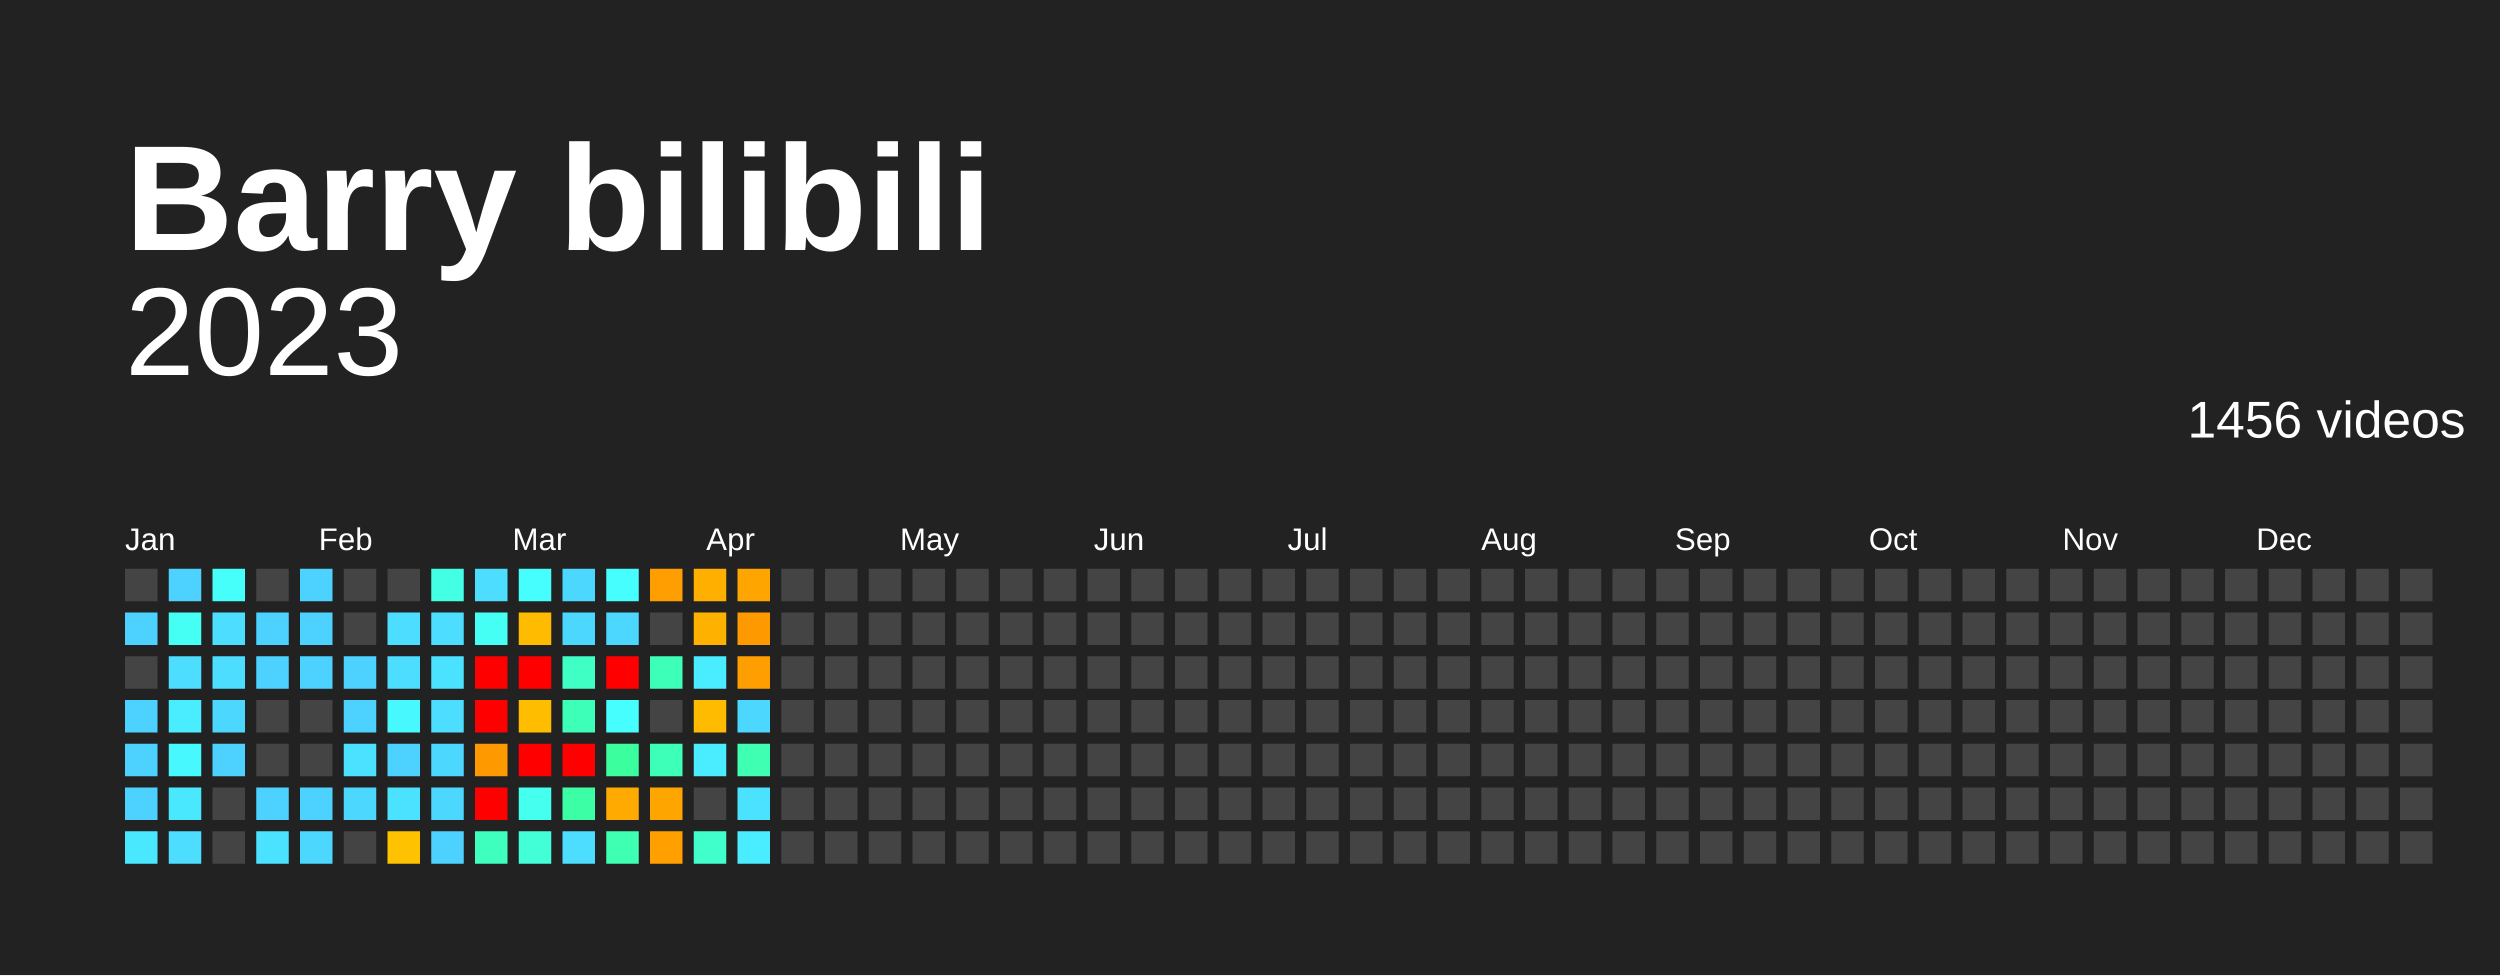
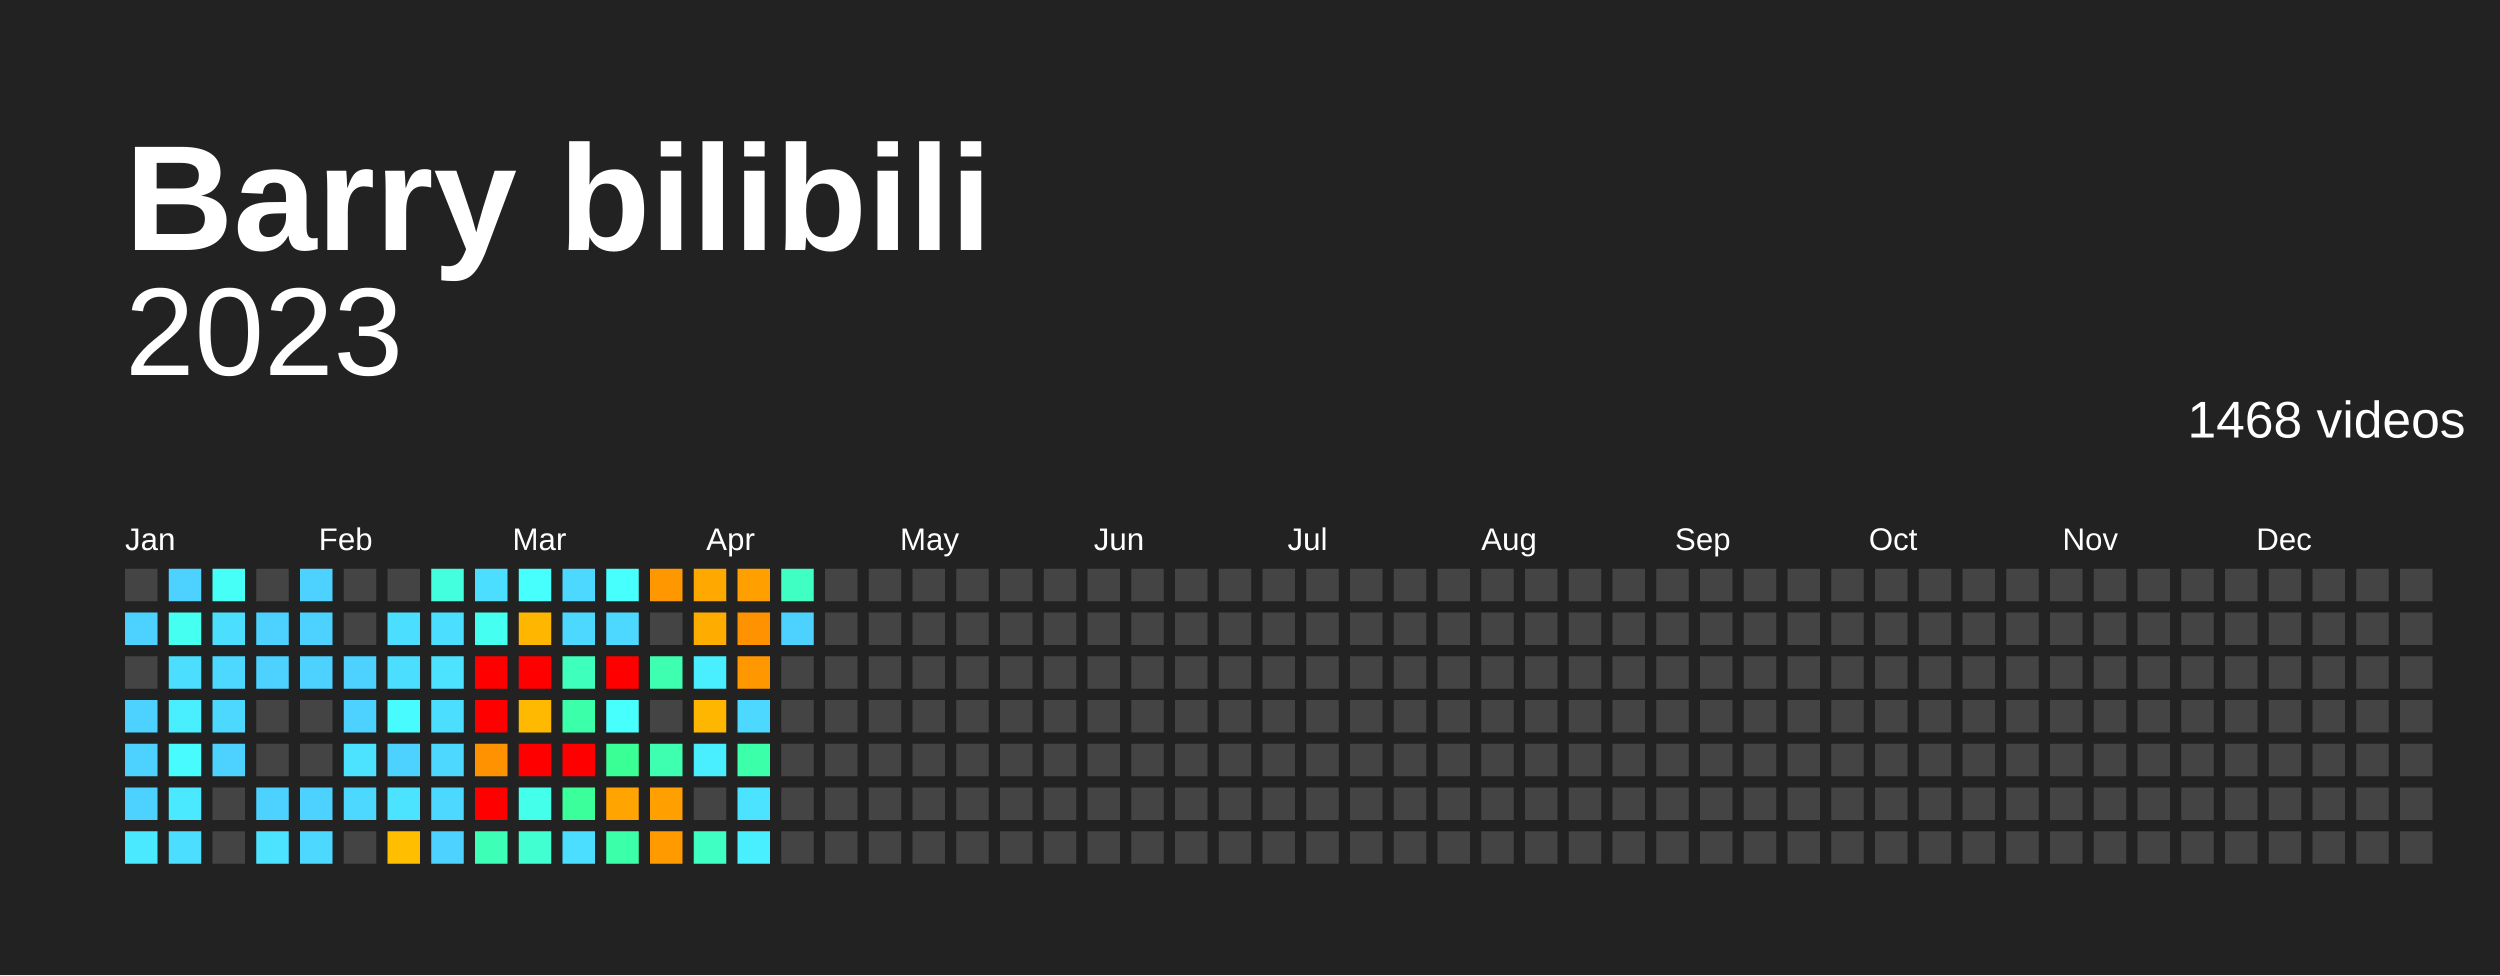
<svg xmlns="http://www.w3.org/2000/svg" baseProfile="full" height="78mm" version="1.1" viewBox="0,0,200,78" width="200mm">
  <defs />
  <rect fill="#222222" height="78" width="200" x="0" y="0" />
  <text fill="#FFFFFF" style="font-size:12px; font-family:Arial; font-weight:bold;" x="10" y="20">Barry bilibili</text>
  <text alignment-baseline="hanging" fill="#FFFFFF" style="font-size:10.0px; font-family:Arial;" x="10" y="30">2023</text>
-   <text alignment-baseline="hanging" fill="#FFFFFF" style="font-size:4.125px; font-family:Arial;" x="175" y="35">1456 videos</text>
+   <text alignment-baseline="hanging" fill="#FFFFFF" style="font-size:4.125px; font-family:Arial;" x="175" y="35">1468 videos</text>
  <text fill="#FFFFFF" style="font-size:2.5px; font-family:Arial" x="10.0" y="44">Jan</text>
  <text fill="#FFFFFF" style="font-size:2.5px; font-family:Arial" x="25.5" y="44">Feb</text>
  <text fill="#FFFFFF" style="font-size:2.5px; font-family:Arial" x="41.0" y="44">Mar</text>
  <text fill="#FFFFFF" style="font-size:2.5px; font-family:Arial" x="56.5" y="44">Apr</text>
  <text fill="#FFFFFF" style="font-size:2.5px; font-family:Arial" x="72.0" y="44">May</text>
  <text fill="#FFFFFF" style="font-size:2.5px; font-family:Arial" x="87.5" y="44">Jun</text>
  <text fill="#FFFFFF" style="font-size:2.5px; font-family:Arial" x="103.0" y="44">Jul</text>
  <text fill="#FFFFFF" style="font-size:2.5px; font-family:Arial" x="118.5" y="44">Aug</text>
  <text fill="#FFFFFF" style="font-size:2.5px; font-family:Arial" x="134.0" y="44">Sep</text>
  <text fill="#FFFFFF" style="font-size:2.5px; font-family:Arial" x="149.5" y="44">Oct</text>
  <text fill="#FFFFFF" style="font-size:2.5px; font-family:Arial" x="165.0" y="44">Nov</text>
  <text fill="#FFFFFF" style="font-size:2.5px; font-family:Arial" x="180.5" y="44">Dec</text>
  <rect fill="#444444" height="2.6" width="2.6" x="10.0" y="45.5" />
  <rect fill="#4dd2ff" height="2.6" width="2.6" x="10.0" y="49.0" />
  <rect fill="#444444" height="2.6" width="2.6" x="10.0" y="52.5" />
  <rect fill="#4dd2ff" height="2.6" width="2.6" x="10.0" y="56.0" />
  <rect fill="#4dd2ff" height="2.6" width="2.6" x="10.0" y="59.5" />
  <rect fill="#4dd2ff" height="2.6" width="2.6" x="10.0" y="63.0" />
-   <rect fill="#4ae8ff" height="2.6" width="2.6" x="10.0" y="66.5" />
+   <rect fill="#4ae9ff" height="2.6" width="2.6" x="10.0" y="66.5" />
  <rect fill="#4dd2ff" height="2.6" width="2.6" x="13.5" y="45.5" />
-   <rect fill="#46fff4" height="2.6" width="2.6" x="13.5" y="49.0" />
-   <rect fill="#4cddff" height="2.6" width="2.6" x="13.5" y="52.5" />
-   <rect fill="#49edff" height="2.6" width="2.6" x="13.5" y="56.0" />
-   <rect fill="#48f8ff" height="2.6" width="2.6" x="13.5" y="59.5" />
-   <rect fill="#4ae8ff" height="2.6" width="2.6" x="13.5" y="63.0" />
-   <rect fill="#4cddff" height="2.6" width="2.6" x="13.5" y="66.5" />
-   <rect fill="#46fffa" height="2.6" width="2.6" x="17.0" y="45.5" />
-   <rect fill="#4cddff" height="2.6" width="2.6" x="17.0" y="49.0" />
-   <rect fill="#4cddff" height="2.6" width="2.6" x="17.0" y="52.5" />
-   <rect fill="#4cd7ff" height="2.6" width="2.6" x="17.0" y="56.0" />
+   <rect fill="#45fff0" height="2.6" width="2.6" x="13.5" y="49.0" />
+   <rect fill="#4bdeff" height="2.6" width="2.6" x="13.5" y="52.5" />
+   <rect fill="#49efff" height="2.6" width="2.6" x="13.5" y="56.0" />
+   <rect fill="#47fbff" height="2.6" width="2.6" x="13.5" y="59.5" />
+   <rect fill="#4ae9ff" height="2.6" width="2.6" x="13.5" y="63.0" />
+   <rect fill="#4bdeff" height="2.6" width="2.6" x="13.5" y="66.5" />
+   <rect fill="#46fff7" height="2.6" width="2.6" x="17.0" y="45.5" />
+   <rect fill="#4bdeff" height="2.6" width="2.6" x="17.0" y="49.0" />
+   <rect fill="#4cd8ff" height="2.6" width="2.6" x="17.0" y="52.5" />
+   <rect fill="#4cd8ff" height="2.6" width="2.6" x="17.0" y="56.0" />
  <rect fill="#4dd2ff" height="2.6" width="2.6" x="17.0" y="59.5" />
  <rect fill="#444444" height="2.6" width="2.6" x="17.0" y="63.0" />
  <rect fill="#444444" height="2.6" width="2.6" x="17.0" y="66.5" />
  <rect fill="#444444" height="2.6" width="2.6" x="20.5" y="45.5" />
  <rect fill="#4dd2ff" height="2.6" width="2.6" x="20.5" y="49.0" />
  <rect fill="#4dd2ff" height="2.6" width="2.6" x="20.5" y="52.5" />
  <rect fill="#444444" height="2.6" width="2.6" x="20.5" y="56.0" />
  <rect fill="#444444" height="2.6" width="2.6" x="20.5" y="59.5" />
  <rect fill="#4dd2ff" height="2.6" width="2.6" x="20.5" y="63.0" />
-   <rect fill="#4be2ff" height="2.6" width="2.6" x="20.5" y="66.5" />
+   <rect fill="#4be3ff" height="2.6" width="2.6" x="20.5" y="66.5" />
  <rect fill="#4dd2ff" height="2.6" width="2.6" x="24.0" y="45.5" />
  <rect fill="#4dd2ff" height="2.6" width="2.6" x="24.0" y="49.0" />
  <rect fill="#4dd2ff" height="2.6" width="2.6" x="24.0" y="52.5" />
  <rect fill="#444444" height="2.6" width="2.6" x="24.0" y="56.0" />
  <rect fill="#444444" height="2.6" width="2.6" x="24.0" y="59.5" />
  <rect fill="#4dd2ff" height="2.6" width="2.6" x="24.0" y="63.0" />
-   <rect fill="#4cd7ff" height="2.6" width="2.6" x="24.0" y="66.5" />
+   <rect fill="#4cd8ff" height="2.6" width="2.6" x="24.0" y="66.5" />
  <rect fill="#444444" height="2.6" width="2.6" x="27.5" y="45.5" />
  <rect fill="#444444" height="2.6" width="2.6" x="27.5" y="49.0" />
  <rect fill="#4dd2ff" height="2.6" width="2.6" x="27.5" y="52.5" />
  <rect fill="#4dd2ff" height="2.6" width="2.6" x="27.5" y="56.0" />
-   <rect fill="#4be2ff" height="2.6" width="2.6" x="27.5" y="59.5" />
-   <rect fill="#4cd7ff" height="2.6" width="2.6" x="27.5" y="63.0" />
+   <rect fill="#4be3ff" height="2.6" width="2.6" x="27.5" y="59.5" />
+   <rect fill="#4cd8ff" height="2.6" width="2.6" x="27.5" y="63.0" />
  <rect fill="#444444" height="2.6" width="2.6" x="27.5" y="66.5" />
  <rect fill="#444444" height="2.6" width="2.6" x="31.0" y="45.5" />
-   <rect fill="#4cddff" height="2.6" width="2.6" x="31.0" y="49.0" />
-   <rect fill="#4cddff" height="2.6" width="2.6" x="31.0" y="52.5" />
-   <rect fill="#48f8ff" height="2.6" width="2.6" x="31.0" y="56.0" />
+   <rect fill="#4bdeff" height="2.6" width="2.6" x="31.0" y="49.0" />
+   <rect fill="#4bdeff" height="2.6" width="2.6" x="31.0" y="52.5" />
+   <rect fill="#47fbff" height="2.6" width="2.6" x="31.0" y="56.0" />
  <rect fill="#4dd2ff" height="2.6" width="2.6" x="31.0" y="59.5" />
-   <rect fill="#4be2ff" height="2.6" width="2.6" x="31.0" y="63.0" />
-   <rect fill="#ffc200" height="2.6" width="2.6" x="31.0" y="66.5" />
-   <rect fill="#43ffe3" height="2.6" width="2.6" x="34.5" y="45.5" />
-   <rect fill="#4cddff" height="2.6" width="2.6" x="34.5" y="49.0" />
-   <rect fill="#4be2ff" height="2.6" width="2.6" x="34.5" y="52.5" />
-   <rect fill="#4cddff" height="2.6" width="2.6" x="34.5" y="56.0" />
-   <rect fill="#4cd7ff" height="2.6" width="2.6" x="34.5" y="59.5" />
-   <rect fill="#4cd7ff" height="2.6" width="2.6" x="34.5" y="63.0" />
+   <rect fill="#4be3ff" height="2.6" width="2.6" x="31.0" y="63.0" />
+   <rect fill="#ffbe00" height="2.6" width="2.6" x="31.0" y="66.5" />
+   <rect fill="#43ffdd" height="2.6" width="2.6" x="34.5" y="45.5" />
+   <rect fill="#4bdeff" height="2.6" width="2.6" x="34.5" y="49.0" />
+   <rect fill="#4be3ff" height="2.6" width="2.6" x="34.5" y="52.5" />
+   <rect fill="#4bdeff" height="2.6" width="2.6" x="34.5" y="56.0" />
+   <rect fill="#4cd8ff" height="2.6" width="2.6" x="34.5" y="59.5" />
+   <rect fill="#4cd8ff" height="2.6" width="2.6" x="34.5" y="63.0" />
  <rect fill="#4dd2ff" height="2.6" width="2.6" x="34.5" y="66.5" />
-   <rect fill="#4cddff" height="2.6" width="2.6" x="38.0" y="45.5" />
-   <rect fill="#46fff4" height="2.6" width="2.6" x="38.0" y="49.0" />
+   <rect fill="#4bdeff" height="2.6" width="2.6" x="38.0" y="45.5" />
+   <rect fill="#45fff0" height="2.6" width="2.6" x="38.0" y="49.0" />
  <rect fill="red" height="2.6" width="2.6" x="38.0" y="52.5" />
  <rect fill="red" height="2.6" width="2.6" x="38.0" y="56.0" />
-   <rect fill="#ff9900" height="2.6" width="2.6" x="38.0" y="59.5" />
+   <rect fill="#ff9200" height="2.6" width="2.6" x="38.0" y="59.5" />
  <rect fill="red" height="2.6" width="2.6" x="38.0" y="63.0" />
-   <rect fill="#3fffbf" height="2.6" width="2.6" x="38.0" y="66.5" />
-   <rect fill="#47feff" height="2.6" width="2.6" x="41.5" y="45.5" />
-   <rect fill="#ffbb00" height="2.6" width="2.6" x="41.5" y="49.0" />
+   <rect fill="#3effb6" height="2.6" width="2.6" x="38.0" y="66.5" />
+   <rect fill="#47fffd" height="2.6" width="2.6" x="41.5" y="45.5" />
+   <rect fill="#ffb600" height="2.6" width="2.6" x="41.5" y="49.0" />
  <rect fill="red" height="2.6" width="2.6" x="41.5" y="52.5" />
-   <rect fill="#ffbd00" height="2.6" width="2.6" x="41.5" y="56.0" />
+   <rect fill="#ffb900" height="2.6" width="2.6" x="41.5" y="56.0" />
  <rect fill="red" height="2.6" width="2.6" x="41.5" y="59.5" />
-   <rect fill="#45ffef" height="2.6" width="2.6" x="41.5" y="63.0" />
-   <rect fill="#42ffd7" height="2.6" width="2.6" x="41.5" y="66.5" />
-   <rect fill="#4cd7ff" height="2.6" width="2.6" x="45.0" y="45.5" />
-   <rect fill="#4cd7ff" height="2.6" width="2.6" x="45.0" y="49.0" />
-   <rect fill="#40ffc5" height="2.6" width="2.6" x="45.0" y="52.5" />
-   <rect fill="#3effb8" height="2.6" width="2.6" x="45.0" y="56.0" />
+   <rect fill="#44ffea" height="2.6" width="2.6" x="41.5" y="63.0" />
+   <rect fill="#41ffd0" height="2.6" width="2.6" x="41.5" y="66.5" />
+   <rect fill="#4cd8ff" height="2.6" width="2.6" x="45.0" y="45.5" />
+   <rect fill="#4cd8ff" height="2.6" width="2.6" x="45.0" y="49.0" />
+   <rect fill="#3fffbd" height="2.6" width="2.6" x="45.0" y="52.5" />
+   <rect fill="#3cffa9" height="2.6" width="2.6" x="45.0" y="56.0" />
  <rect fill="red" height="2.6" width="2.6" x="45.0" y="59.5" />
-   <rect fill="#3cffa5" height="2.6" width="2.6" x="45.0" y="63.0" />
-   <rect fill="#4cddff" height="2.6" width="2.6" x="45.0" y="66.5" />
-   <rect fill="#47feff" height="2.6" width="2.6" x="48.5" y="45.5" />
-   <rect fill="#4cd7ff" height="2.6" width="2.6" x="48.5" y="49.0" />
+   <rect fill="#3bff9b" height="2.6" width="2.6" x="45.0" y="63.0" />
+   <rect fill="#4bdeff" height="2.6" width="2.6" x="45.0" y="66.5" />
+   <rect fill="#47fffd" height="2.6" width="2.6" x="48.5" y="45.5" />
+   <rect fill="#4cd8ff" height="2.6" width="2.6" x="48.5" y="49.0" />
  <rect fill="red" height="2.6" width="2.6" x="48.5" y="52.5" />
-   <rect fill="#47feff" height="2.6" width="2.6" x="48.5" y="56.0" />
-   <rect fill="#3bff9f" height="2.6" width="2.6" x="48.5" y="59.5" />
-   <rect fill="#ffaa00" height="2.6" width="2.6" x="48.5" y="63.0" />
-   <rect fill="#3effb2" height="2.6" width="2.6" x="48.5" y="66.5" />
-   <rect fill="#ff9e00" height="2.6" width="2.6" x="52.0" y="45.5" />
+   <rect fill="#47fffd" height="2.6" width="2.6" x="48.5" y="56.0" />
+   <rect fill="#3aff94" height="2.6" width="2.6" x="48.5" y="59.5" />
+   <rect fill="#ffa400" height="2.6" width="2.6" x="48.5" y="63.0" />
+   <rect fill="#3cffa9" height="2.6" width="2.6" x="48.5" y="66.5" />
+   <rect fill="#ff9700" height="2.6" width="2.6" x="52.0" y="45.5" />
  <rect fill="#444444" height="2.6" width="2.6" x="52.0" y="49.0" />
-   <rect fill="#3effb8" height="2.6" width="2.6" x="52.0" y="52.5" />
+   <rect fill="#3dffaf" height="2.6" width="2.6" x="52.0" y="52.5" />
  <rect fill="#444444" height="2.6" width="2.6" x="52.0" y="56.0" />
-   <rect fill="#3effb8" height="2.6" width="2.6" x="52.0" y="59.5" />
-   <rect fill="#ffa500" height="2.6" width="2.6" x="52.0" y="63.0" />
-   <rect fill="#ffa000" height="2.6" width="2.6" x="52.0" y="66.5" />
-   <rect fill="#ffaf00" height="2.6" width="2.6" x="55.5" y="45.5" />
-   <rect fill="#ffb100" height="2.6" width="2.6" x="55.5" y="49.0" />
-   <rect fill="#49edff" height="2.6" width="2.6" x="55.5" y="52.5" />
-   <rect fill="#ffbb00" height="2.6" width="2.6" x="55.5" y="56.0" />
-   <rect fill="#49edff" height="2.6" width="2.6" x="55.5" y="59.5" />
+   <rect fill="#3dffaf" height="2.6" width="2.6" x="52.0" y="59.5" />
+   <rect fill="#ff9f00" height="2.6" width="2.6" x="52.0" y="63.0" />
+   <rect fill="#ff9a00" height="2.6" width="2.6" x="52.0" y="66.5" />
+   <rect fill="#ffa900" height="2.6" width="2.6" x="55.5" y="45.5" />
+   <rect fill="#ffac00" height="2.6" width="2.6" x="55.5" y="49.0" />
+   <rect fill="#49efff" height="2.6" width="2.6" x="55.5" y="52.5" />
+   <rect fill="#ffb600" height="2.6" width="2.6" x="55.5" y="56.0" />
+   <rect fill="#49efff" height="2.6" width="2.6" x="55.5" y="59.5" />
  <rect fill="#444444" height="2.6" width="2.6" x="55.5" y="63.0" />
-   <rect fill="#41ffcb" height="2.6" width="2.6" x="55.5" y="66.5" />
-   <rect fill="#ffa500" height="2.6" width="2.6" x="59.0" y="45.5" />
-   <rect fill="#ff9900" height="2.6" width="2.6" x="59.0" y="49.0" />
-   <rect fill="#ff9e00" height="2.6" width="2.6" x="59.0" y="52.5" />
-   <rect fill="#4cd7ff" height="2.6" width="2.6" x="59.0" y="56.0" />
-   <rect fill="#3effb2" height="2.6" width="2.6" x="59.0" y="59.5" />
-   <rect fill="#4be2ff" height="2.6" width="2.6" x="59.0" y="63.0" />
-   <rect fill="#49edff" height="2.6" width="2.6" x="59.0" y="66.5" />
-   <rect fill="#444444" height="2.6" width="2.6" x="62.5" y="45.5" />
-   <rect fill="#444444" height="2.6" width="2.6" x="62.5" y="49.0" />
+   <rect fill="#40ffc3" height="2.6" width="2.6" x="55.5" y="66.5" />
+   <rect fill="#ff9f00" height="2.6" width="2.6" x="59.0" y="45.5" />
+   <rect fill="#ff9200" height="2.6" width="2.6" x="59.0" y="49.0" />
+   <rect fill="#ff9700" height="2.6" width="2.6" x="59.0" y="52.5" />
+   <rect fill="#4cd8ff" height="2.6" width="2.6" x="59.0" y="56.0" />
+   <rect fill="#3cffa9" height="2.6" width="2.6" x="59.0" y="59.5" />
+   <rect fill="#4be3ff" height="2.6" width="2.6" x="59.0" y="63.0" />
+   <rect fill="#49efff" height="2.6" width="2.6" x="59.0" y="66.5" />
+   <rect fill="#40ffc3" height="2.6" width="2.6" x="62.5" y="45.5" />
+   <rect fill="#4dd2ff" height="2.6" width="2.6" x="62.5" y="49.0" />
  <rect fill="#444444" height="2.6" width="2.6" x="62.5" y="52.5" />
  <rect fill="#444444" height="2.6" width="2.6" x="62.5" y="56.0" />
  <rect fill="#444444" height="2.6" width="2.6" x="62.5" y="59.5" />
  <rect fill="#444444" height="2.6" width="2.6" x="62.5" y="63.0" />
  <rect fill="#444444" height="2.6" width="2.6" x="62.5" y="66.5" />
  <rect fill="#444444" height="2.6" width="2.6" x="66.0" y="45.5" />
  <rect fill="#444444" height="2.6" width="2.6" x="66.0" y="49.0" />
  <rect fill="#444444" height="2.6" width="2.6" x="66.0" y="52.5" />
  <rect fill="#444444" height="2.6" width="2.6" x="66.0" y="56.0" />
  <rect fill="#444444" height="2.6" width="2.6" x="66.0" y="59.5" />
  <rect fill="#444444" height="2.6" width="2.6" x="66.0" y="63.0" />
  <rect fill="#444444" height="2.6" width="2.6" x="66.0" y="66.5" />
  <rect fill="#444444" height="2.6" width="2.6" x="69.5" y="45.5" />
  <rect fill="#444444" height="2.6" width="2.6" x="69.5" y="49.0" />
  <rect fill="#444444" height="2.6" width="2.6" x="69.5" y="52.5" />
  <rect fill="#444444" height="2.6" width="2.6" x="69.5" y="56.0" />
  <rect fill="#444444" height="2.6" width="2.6" x="69.5" y="59.5" />
  <rect fill="#444444" height="2.6" width="2.6" x="69.5" y="63.0" />
  <rect fill="#444444" height="2.6" width="2.6" x="69.5" y="66.5" />
  <rect fill="#444444" height="2.6" width="2.6" x="73.0" y="45.5" />
  <rect fill="#444444" height="2.6" width="2.6" x="73.0" y="49.0" />
  <rect fill="#444444" height="2.6" width="2.6" x="73.0" y="52.5" />
  <rect fill="#444444" height="2.6" width="2.6" x="73.0" y="56.0" />
  <rect fill="#444444" height="2.6" width="2.6" x="73.0" y="59.5" />
  <rect fill="#444444" height="2.6" width="2.6" x="73.0" y="63.0" />
  <rect fill="#444444" height="2.6" width="2.6" x="73.0" y="66.5" />
  <rect fill="#444444" height="2.6" width="2.6" x="76.5" y="45.5" />
  <rect fill="#444444" height="2.6" width="2.6" x="76.5" y="49.0" />
  <rect fill="#444444" height="2.6" width="2.6" x="76.5" y="52.5" />
  <rect fill="#444444" height="2.6" width="2.6" x="76.5" y="56.0" />
  <rect fill="#444444" height="2.6" width="2.6" x="76.5" y="59.5" />
  <rect fill="#444444" height="2.6" width="2.6" x="76.5" y="63.0" />
  <rect fill="#444444" height="2.6" width="2.6" x="76.5" y="66.5" />
  <rect fill="#444444" height="2.6" width="2.6" x="80.0" y="45.5" />
  <rect fill="#444444" height="2.6" width="2.6" x="80.0" y="49.0" />
  <rect fill="#444444" height="2.6" width="2.6" x="80.0" y="52.5" />
  <rect fill="#444444" height="2.6" width="2.6" x="80.0" y="56.0" />
  <rect fill="#444444" height="2.6" width="2.6" x="80.0" y="59.5" />
  <rect fill="#444444" height="2.6" width="2.6" x="80.0" y="63.0" />
  <rect fill="#444444" height="2.6" width="2.6" x="80.0" y="66.5" />
  <rect fill="#444444" height="2.6" width="2.6" x="83.5" y="45.5" />
  <rect fill="#444444" height="2.6" width="2.6" x="83.5" y="49.0" />
  <rect fill="#444444" height="2.6" width="2.6" x="83.5" y="52.5" />
  <rect fill="#444444" height="2.6" width="2.6" x="83.5" y="56.0" />
  <rect fill="#444444" height="2.6" width="2.6" x="83.5" y="59.5" />
  <rect fill="#444444" height="2.6" width="2.6" x="83.5" y="63.0" />
  <rect fill="#444444" height="2.6" width="2.6" x="83.5" y="66.5" />
  <rect fill="#444444" height="2.6" width="2.6" x="87.0" y="45.5" />
  <rect fill="#444444" height="2.6" width="2.6" x="87.0" y="49.0" />
  <rect fill="#444444" height="2.6" width="2.6" x="87.0" y="52.5" />
  <rect fill="#444444" height="2.6" width="2.6" x="87.0" y="56.0" />
  <rect fill="#444444" height="2.6" width="2.6" x="87.0" y="59.5" />
  <rect fill="#444444" height="2.6" width="2.6" x="87.0" y="63.0" />
  <rect fill="#444444" height="2.6" width="2.6" x="87.0" y="66.5" />
  <rect fill="#444444" height="2.6" width="2.6" x="90.5" y="45.5" />
  <rect fill="#444444" height="2.6" width="2.6" x="90.5" y="49.0" />
  <rect fill="#444444" height="2.6" width="2.6" x="90.5" y="52.5" />
  <rect fill="#444444" height="2.6" width="2.6" x="90.5" y="56.0" />
  <rect fill="#444444" height="2.6" width="2.6" x="90.5" y="59.5" />
  <rect fill="#444444" height="2.6" width="2.6" x="90.5" y="63.0" />
  <rect fill="#444444" height="2.6" width="2.6" x="90.5" y="66.5" />
  <rect fill="#444444" height="2.6" width="2.6" x="94.0" y="45.5" />
  <rect fill="#444444" height="2.6" width="2.6" x="94.0" y="49.0" />
  <rect fill="#444444" height="2.6" width="2.6" x="94.0" y="52.5" />
  <rect fill="#444444" height="2.6" width="2.6" x="94.0" y="56.0" />
  <rect fill="#444444" height="2.6" width="2.6" x="94.0" y="59.5" />
  <rect fill="#444444" height="2.6" width="2.6" x="94.0" y="63.0" />
  <rect fill="#444444" height="2.6" width="2.6" x="94.0" y="66.5" />
  <rect fill="#444444" height="2.6" width="2.6" x="97.5" y="45.5" />
  <rect fill="#444444" height="2.6" width="2.6" x="97.5" y="49.0" />
  <rect fill="#444444" height="2.6" width="2.6" x="97.5" y="52.5" />
  <rect fill="#444444" height="2.6" width="2.6" x="97.5" y="56.0" />
  <rect fill="#444444" height="2.6" width="2.6" x="97.5" y="59.5" />
  <rect fill="#444444" height="2.6" width="2.6" x="97.5" y="63.0" />
  <rect fill="#444444" height="2.6" width="2.6" x="97.5" y="66.5" />
  <rect fill="#444444" height="2.6" width="2.6" x="101.0" y="45.5" />
  <rect fill="#444444" height="2.6" width="2.6" x="101.0" y="49.0" />
  <rect fill="#444444" height="2.6" width="2.6" x="101.0" y="52.5" />
  <rect fill="#444444" height="2.6" width="2.6" x="101.0" y="56.0" />
  <rect fill="#444444" height="2.6" width="2.6" x="101.0" y="59.5" />
  <rect fill="#444444" height="2.6" width="2.6" x="101.0" y="63.0" />
  <rect fill="#444444" height="2.6" width="2.6" x="101.0" y="66.5" />
  <rect fill="#444444" height="2.6" width="2.6" x="104.5" y="45.5" />
  <rect fill="#444444" height="2.6" width="2.6" x="104.5" y="49.0" />
  <rect fill="#444444" height="2.6" width="2.6" x="104.5" y="52.5" />
  <rect fill="#444444" height="2.6" width="2.6" x="104.5" y="56.0" />
  <rect fill="#444444" height="2.6" width="2.6" x="104.5" y="59.5" />
  <rect fill="#444444" height="2.6" width="2.6" x="104.5" y="63.0" />
  <rect fill="#444444" height="2.6" width="2.6" x="104.5" y="66.5" />
  <rect fill="#444444" height="2.6" width="2.6" x="108.0" y="45.5" />
  <rect fill="#444444" height="2.6" width="2.6" x="108.0" y="49.0" />
  <rect fill="#444444" height="2.6" width="2.6" x="108.0" y="52.5" />
  <rect fill="#444444" height="2.6" width="2.6" x="108.0" y="56.0" />
  <rect fill="#444444" height="2.6" width="2.6" x="108.0" y="59.5" />
  <rect fill="#444444" height="2.6" width="2.6" x="108.0" y="63.0" />
  <rect fill="#444444" height="2.6" width="2.6" x="108.0" y="66.5" />
  <rect fill="#444444" height="2.6" width="2.6" x="111.5" y="45.5" />
  <rect fill="#444444" height="2.6" width="2.6" x="111.5" y="49.0" />
  <rect fill="#444444" height="2.6" width="2.6" x="111.5" y="52.5" />
  <rect fill="#444444" height="2.6" width="2.6" x="111.5" y="56.0" />
  <rect fill="#444444" height="2.6" width="2.6" x="111.5" y="59.5" />
  <rect fill="#444444" height="2.6" width="2.6" x="111.5" y="63.0" />
  <rect fill="#444444" height="2.6" width="2.6" x="111.5" y="66.5" />
  <rect fill="#444444" height="2.6" width="2.6" x="115.0" y="45.5" />
  <rect fill="#444444" height="2.6" width="2.6" x="115.0" y="49.0" />
  <rect fill="#444444" height="2.6" width="2.6" x="115.0" y="52.5" />
  <rect fill="#444444" height="2.6" width="2.6" x="115.0" y="56.0" />
  <rect fill="#444444" height="2.6" width="2.6" x="115.0" y="59.5" />
  <rect fill="#444444" height="2.6" width="2.6" x="115.0" y="63.0" />
  <rect fill="#444444" height="2.6" width="2.6" x="115.0" y="66.5" />
  <rect fill="#444444" height="2.6" width="2.6" x="118.5" y="45.5" />
  <rect fill="#444444" height="2.6" width="2.6" x="118.5" y="49.0" />
  <rect fill="#444444" height="2.6" width="2.6" x="118.5" y="52.5" />
  <rect fill="#444444" height="2.6" width="2.6" x="118.5" y="56.0" />
  <rect fill="#444444" height="2.6" width="2.6" x="118.5" y="59.5" />
  <rect fill="#444444" height="2.6" width="2.6" x="118.5" y="63.0" />
  <rect fill="#444444" height="2.6" width="2.6" x="118.5" y="66.5" />
  <rect fill="#444444" height="2.6" width="2.6" x="122.0" y="45.5" />
  <rect fill="#444444" height="2.6" width="2.6" x="122.0" y="49.0" />
  <rect fill="#444444" height="2.6" width="2.6" x="122.0" y="52.5" />
  <rect fill="#444444" height="2.6" width="2.6" x="122.0" y="56.0" />
  <rect fill="#444444" height="2.6" width="2.6" x="122.0" y="59.5" />
  <rect fill="#444444" height="2.6" width="2.6" x="122.0" y="63.0" />
  <rect fill="#444444" height="2.6" width="2.6" x="122.0" y="66.5" />
  <rect fill="#444444" height="2.6" width="2.6" x="125.5" y="45.5" />
  <rect fill="#444444" height="2.6" width="2.6" x="125.5" y="49.0" />
  <rect fill="#444444" height="2.6" width="2.6" x="125.5" y="52.5" />
  <rect fill="#444444" height="2.6" width="2.6" x="125.5" y="56.0" />
  <rect fill="#444444" height="2.6" width="2.6" x="125.5" y="59.5" />
  <rect fill="#444444" height="2.6" width="2.6" x="125.5" y="63.0" />
  <rect fill="#444444" height="2.6" width="2.6" x="125.5" y="66.5" />
  <rect fill="#444444" height="2.6" width="2.6" x="129.0" y="45.5" />
  <rect fill="#444444" height="2.6" width="2.6" x="129.0" y="49.0" />
  <rect fill="#444444" height="2.6" width="2.6" x="129.0" y="52.5" />
  <rect fill="#444444" height="2.6" width="2.6" x="129.0" y="56.0" />
  <rect fill="#444444" height="2.6" width="2.6" x="129.0" y="59.5" />
  <rect fill="#444444" height="2.6" width="2.6" x="129.0" y="63.0" />
  <rect fill="#444444" height="2.6" width="2.6" x="129.0" y="66.5" />
  <rect fill="#444444" height="2.6" width="2.6" x="132.5" y="45.5" />
  <rect fill="#444444" height="2.6" width="2.6" x="132.5" y="49.0" />
  <rect fill="#444444" height="2.6" width="2.6" x="132.5" y="52.5" />
  <rect fill="#444444" height="2.6" width="2.6" x="132.5" y="56.0" />
  <rect fill="#444444" height="2.6" width="2.6" x="132.5" y="59.5" />
  <rect fill="#444444" height="2.6" width="2.6" x="132.5" y="63.0" />
  <rect fill="#444444" height="2.6" width="2.6" x="132.5" y="66.5" />
  <rect fill="#444444" height="2.6" width="2.6" x="136.0" y="45.5" />
  <rect fill="#444444" height="2.6" width="2.6" x="136.0" y="49.0" />
  <rect fill="#444444" height="2.6" width="2.6" x="136.0" y="52.5" />
  <rect fill="#444444" height="2.6" width="2.6" x="136.0" y="56.0" />
  <rect fill="#444444" height="2.6" width="2.6" x="136.0" y="59.5" />
  <rect fill="#444444" height="2.6" width="2.6" x="136.0" y="63.0" />
  <rect fill="#444444" height="2.6" width="2.6" x="136.0" y="66.5" />
  <rect fill="#444444" height="2.6" width="2.6" x="139.5" y="45.5" />
  <rect fill="#444444" height="2.6" width="2.6" x="139.5" y="49.0" />
  <rect fill="#444444" height="2.6" width="2.6" x="139.5" y="52.5" />
  <rect fill="#444444" height="2.6" width="2.6" x="139.5" y="56.0" />
  <rect fill="#444444" height="2.6" width="2.6" x="139.5" y="59.5" />
  <rect fill="#444444" height="2.6" width="2.6" x="139.5" y="63.0" />
  <rect fill="#444444" height="2.6" width="2.6" x="139.5" y="66.5" />
  <rect fill="#444444" height="2.6" width="2.6" x="143.0" y="45.5" />
  <rect fill="#444444" height="2.6" width="2.6" x="143.0" y="49.0" />
  <rect fill="#444444" height="2.6" width="2.6" x="143.0" y="52.5" />
  <rect fill="#444444" height="2.6" width="2.6" x="143.0" y="56.0" />
  <rect fill="#444444" height="2.6" width="2.6" x="143.0" y="59.5" />
  <rect fill="#444444" height="2.6" width="2.6" x="143.0" y="63.0" />
  <rect fill="#444444" height="2.6" width="2.6" x="143.0" y="66.5" />
  <rect fill="#444444" height="2.6" width="2.6" x="146.5" y="45.5" />
  <rect fill="#444444" height="2.6" width="2.6" x="146.5" y="49.0" />
  <rect fill="#444444" height="2.6" width="2.6" x="146.5" y="52.5" />
  <rect fill="#444444" height="2.6" width="2.6" x="146.5" y="56.0" />
  <rect fill="#444444" height="2.6" width="2.6" x="146.5" y="59.5" />
  <rect fill="#444444" height="2.6" width="2.6" x="146.5" y="63.0" />
  <rect fill="#444444" height="2.6" width="2.6" x="146.5" y="66.5" />
  <rect fill="#444444" height="2.6" width="2.6" x="150.0" y="45.5" />
  <rect fill="#444444" height="2.6" width="2.6" x="150.0" y="49.0" />
  <rect fill="#444444" height="2.6" width="2.6" x="150.0" y="52.5" />
  <rect fill="#444444" height="2.6" width="2.6" x="150.0" y="56.0" />
  <rect fill="#444444" height="2.6" width="2.6" x="150.0" y="59.5" />
  <rect fill="#444444" height="2.6" width="2.6" x="150.0" y="63.0" />
  <rect fill="#444444" height="2.6" width="2.6" x="150.0" y="66.5" />
  <rect fill="#444444" height="2.6" width="2.6" x="153.5" y="45.5" />
  <rect fill="#444444" height="2.6" width="2.6" x="153.5" y="49.0" />
  <rect fill="#444444" height="2.6" width="2.6" x="153.5" y="52.5" />
  <rect fill="#444444" height="2.6" width="2.6" x="153.5" y="56.0" />
  <rect fill="#444444" height="2.6" width="2.6" x="153.5" y="59.5" />
  <rect fill="#444444" height="2.6" width="2.6" x="153.5" y="63.0" />
  <rect fill="#444444" height="2.6" width="2.6" x="153.5" y="66.5" />
  <rect fill="#444444" height="2.6" width="2.6" x="157.0" y="45.5" />
  <rect fill="#444444" height="2.6" width="2.6" x="157.0" y="49.0" />
  <rect fill="#444444" height="2.6" width="2.6" x="157.0" y="52.5" />
  <rect fill="#444444" height="2.6" width="2.6" x="157.0" y="56.0" />
  <rect fill="#444444" height="2.6" width="2.6" x="157.0" y="59.5" />
  <rect fill="#444444" height="2.6" width="2.6" x="157.0" y="63.0" />
  <rect fill="#444444" height="2.6" width="2.6" x="157.0" y="66.5" />
  <rect fill="#444444" height="2.6" width="2.6" x="160.5" y="45.5" />
  <rect fill="#444444" height="2.6" width="2.6" x="160.5" y="49.0" />
  <rect fill="#444444" height="2.6" width="2.6" x="160.5" y="52.5" />
  <rect fill="#444444" height="2.6" width="2.6" x="160.5" y="56.0" />
  <rect fill="#444444" height="2.6" width="2.6" x="160.5" y="59.5" />
  <rect fill="#444444" height="2.6" width="2.6" x="160.5" y="63.0" />
  <rect fill="#444444" height="2.6" width="2.6" x="160.5" y="66.5" />
  <rect fill="#444444" height="2.6" width="2.6" x="164.0" y="45.5" />
  <rect fill="#444444" height="2.6" width="2.6" x="164.0" y="49.0" />
  <rect fill="#444444" height="2.6" width="2.6" x="164.0" y="52.5" />
  <rect fill="#444444" height="2.6" width="2.6" x="164.0" y="56.0" />
  <rect fill="#444444" height="2.6" width="2.6" x="164.0" y="59.5" />
  <rect fill="#444444" height="2.6" width="2.6" x="164.0" y="63.0" />
  <rect fill="#444444" height="2.6" width="2.6" x="164.0" y="66.5" />
  <rect fill="#444444" height="2.6" width="2.6" x="167.5" y="45.5" />
  <rect fill="#444444" height="2.6" width="2.6" x="167.5" y="49.0" />
  <rect fill="#444444" height="2.6" width="2.6" x="167.5" y="52.5" />
  <rect fill="#444444" height="2.6" width="2.6" x="167.5" y="56.0" />
  <rect fill="#444444" height="2.6" width="2.6" x="167.5" y="59.5" />
  <rect fill="#444444" height="2.6" width="2.6" x="167.5" y="63.0" />
  <rect fill="#444444" height="2.6" width="2.6" x="167.5" y="66.5" />
  <rect fill="#444444" height="2.6" width="2.6" x="171.0" y="45.5" />
  <rect fill="#444444" height="2.6" width="2.6" x="171.0" y="49.0" />
  <rect fill="#444444" height="2.6" width="2.6" x="171.0" y="52.5" />
  <rect fill="#444444" height="2.6" width="2.6" x="171.0" y="56.0" />
  <rect fill="#444444" height="2.6" width="2.6" x="171.0" y="59.5" />
  <rect fill="#444444" height="2.6" width="2.6" x="171.0" y="63.0" />
  <rect fill="#444444" height="2.6" width="2.6" x="171.0" y="66.5" />
  <rect fill="#444444" height="2.6" width="2.6" x="174.5" y="45.5" />
  <rect fill="#444444" height="2.6" width="2.6" x="174.5" y="49.0" />
  <rect fill="#444444" height="2.6" width="2.6" x="174.5" y="52.5" />
  <rect fill="#444444" height="2.6" width="2.6" x="174.5" y="56.0" />
  <rect fill="#444444" height="2.6" width="2.6" x="174.5" y="59.5" />
  <rect fill="#444444" height="2.6" width="2.6" x="174.5" y="63.0" />
  <rect fill="#444444" height="2.6" width="2.6" x="174.5" y="66.5" />
  <rect fill="#444444" height="2.6" width="2.6" x="178.0" y="45.5" />
  <rect fill="#444444" height="2.6" width="2.6" x="178.0" y="49.0" />
  <rect fill="#444444" height="2.6" width="2.6" x="178.0" y="52.5" />
  <rect fill="#444444" height="2.6" width="2.6" x="178.0" y="56.0" />
  <rect fill="#444444" height="2.6" width="2.6" x="178.0" y="59.5" />
  <rect fill="#444444" height="2.6" width="2.6" x="178.0" y="63.0" />
  <rect fill="#444444" height="2.6" width="2.6" x="178.0" y="66.5" />
  <rect fill="#444444" height="2.6" width="2.6" x="181.5" y="45.5" />
  <rect fill="#444444" height="2.6" width="2.6" x="181.5" y="49.0" />
  <rect fill="#444444" height="2.6" width="2.6" x="181.5" y="52.5" />
  <rect fill="#444444" height="2.6" width="2.6" x="181.5" y="56.0" />
  <rect fill="#444444" height="2.6" width="2.6" x="181.5" y="59.5" />
  <rect fill="#444444" height="2.6" width="2.6" x="181.5" y="63.0" />
  <rect fill="#444444" height="2.6" width="2.6" x="181.5" y="66.5" />
  <rect fill="#444444" height="2.6" width="2.6" x="185.0" y="45.5" />
  <rect fill="#444444" height="2.6" width="2.6" x="185.0" y="49.0" />
  <rect fill="#444444" height="2.6" width="2.6" x="185.0" y="52.5" />
  <rect fill="#444444" height="2.6" width="2.6" x="185.0" y="56.0" />
  <rect fill="#444444" height="2.6" width="2.6" x="185.0" y="59.5" />
  <rect fill="#444444" height="2.6" width="2.6" x="185.0" y="63.0" />
  <rect fill="#444444" height="2.6" width="2.6" x="185.0" y="66.5" />
  <rect fill="#444444" height="2.6" width="2.6" x="188.5" y="45.5" />
  <rect fill="#444444" height="2.6" width="2.6" x="188.5" y="49.0" />
  <rect fill="#444444" height="2.6" width="2.6" x="188.5" y="52.5" />
  <rect fill="#444444" height="2.6" width="2.6" x="188.5" y="56.0" />
  <rect fill="#444444" height="2.6" width="2.6" x="188.5" y="59.5" />
  <rect fill="#444444" height="2.6" width="2.6" x="188.5" y="63.0" />
  <rect fill="#444444" height="2.6" width="2.6" x="188.5" y="66.5" />
  <rect fill="#444444" height="2.6" width="2.6" x="192.0" y="45.5" />
  <rect fill="#444444" height="2.6" width="2.6" x="192.0" y="49.0" />
  <rect fill="#444444" height="2.6" width="2.6" x="192.0" y="52.5" />
  <rect fill="#444444" height="2.6" width="2.6" x="192.0" y="56.0" />
  <rect fill="#444444" height="2.6" width="2.6" x="192.0" y="59.5" />
  <rect fill="#444444" height="2.6" width="2.6" x="192.0" y="63.0" />
  <rect fill="#444444" height="2.6" width="2.6" x="192.0" y="66.5" />
</svg>
